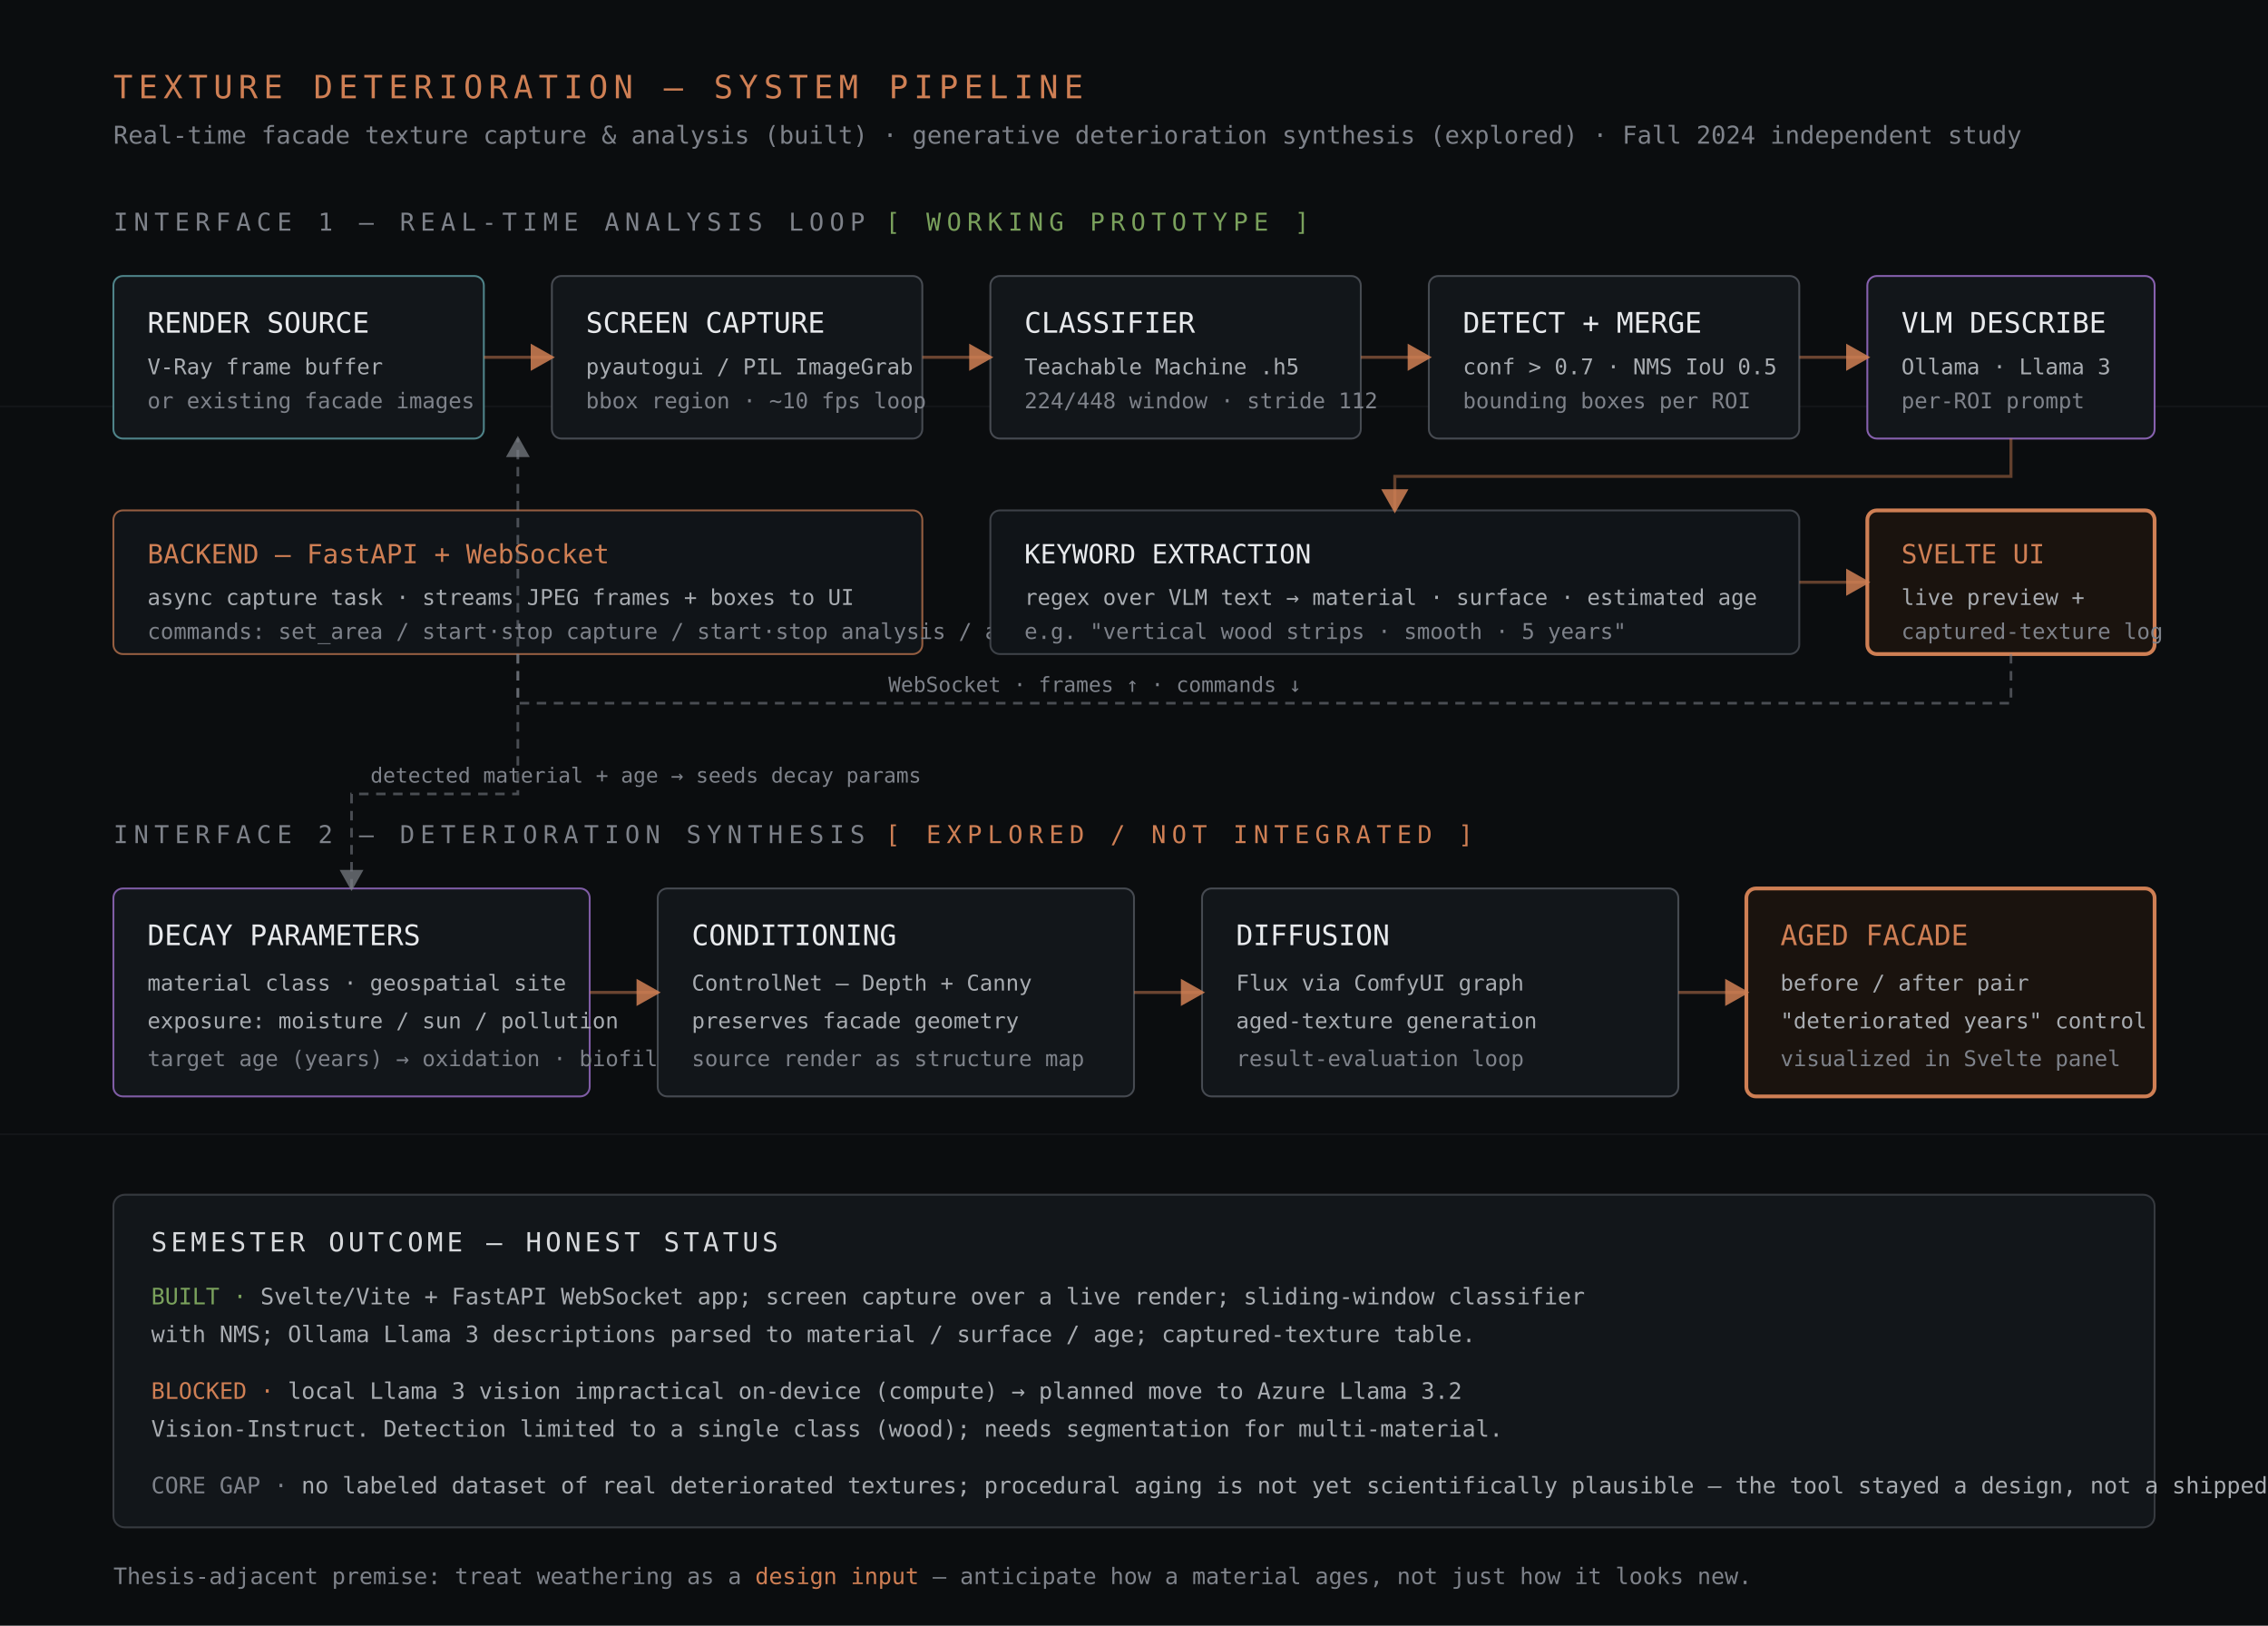
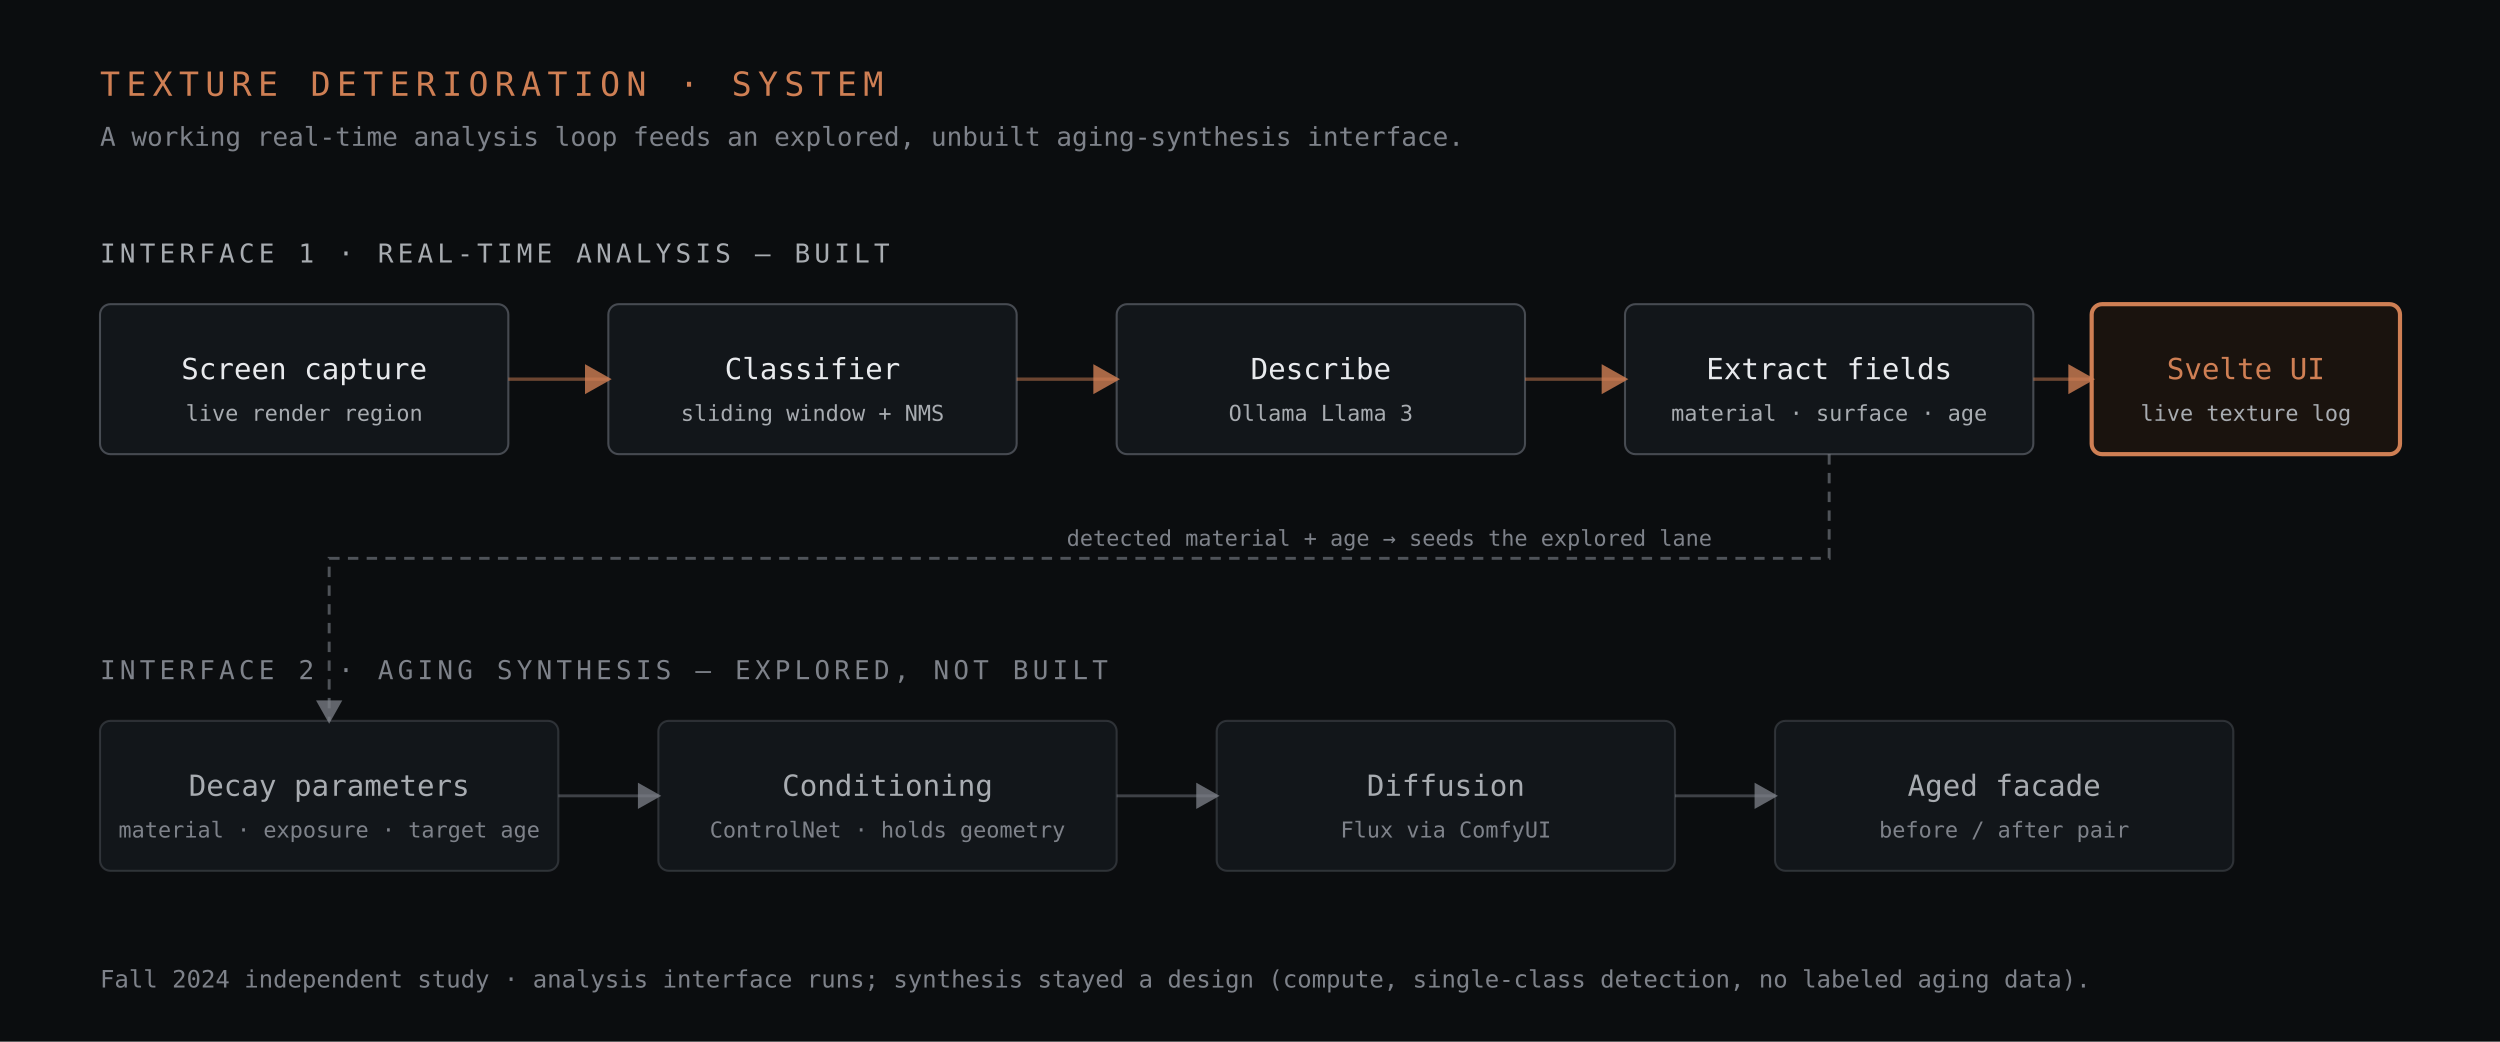
- <svg xmlns="http://www.w3.org/2000/svg" viewBox="0 0 1200 860" width="1200" height="860" font-family="'IBM Plex Mono', ui-monospace, monospace">
+ <svg xmlns="http://www.w3.org/2000/svg" viewBox="0 0 1200 500" width="1200" height="500" font-family="'IBM Plex Mono', ui-monospace, monospace">
  <defs>
    <marker id="ar" markerWidth="9" markerHeight="9" refX="7" refY="4.5" orient="auto">
-       <path d="M0,0 L8,4.5 L0,9 Z" fill="#cf7f54" fill-opacity="0.85" />
+       <path d="M0,0 L8,4.5 L0,9 Z" fill="#cf7f54" fill-opacity="0.8" />
    </marker>
    <marker id="ar-dim" markerWidth="9" markerHeight="9" refX="7" refY="4.5" orient="auto">
-       <path d="M0,0 L8,4.5 L0,9 Z" fill="#7e828a" fill-opacity="0.7" />
+       <path d="M0,0 L8,4.5 L0,9 Z" fill="#7e828a" fill-opacity="0.75" />
    </marker>
  </defs>
-   <rect width="1200" height="860" fill="#0b0d0f" />
-   <g stroke="#5e636b" stroke-opacity="0.10" stroke-width="1">
-     <line x1="0" y1="215" x2="1200" y2="215" />
-     <line x1="0" y1="600" x2="1200" y2="600" />
-   </g>
-   <text x="60" y="52" fill="#cf7f54" font-size="17" letter-spacing="3">TEXTURE DETERIORATION — SYSTEM PIPELINE</text>
-   <text x="60" y="76" fill="#7e828a" font-size="13">Real-time facade texture capture &amp; analysis (built) · generative deterioration synthesis (explored) · Fall 2024 independent study</text>
-   <text x="60" y="122" fill="#7e828a" font-size="13" letter-spacing="3">INTERFACE 1 — REAL-TIME ANALYSIS LOOP  <tspan fill="#7aa15c">[ WORKING PROTOTYPE ]</tspan>
-   </text>
-   <g font-size="15">
-     <rect x="60" y="146" width="196" height="86" rx="5" fill="#12161a" stroke="#5fa0a6" stroke-opacity="0.8" />
-     <text x="78" y="176" fill="#e8eaed">RENDER SOURCE</text>
-     <text x="78" y="198" fill="#a8acb1" font-size="11.5">V-Ray frame buffer</text>
-     <text x="78" y="216" fill="#7e828a" font-size="11.5">or existing facade images</text>
-     <rect x="292" y="146" width="196" height="86" rx="5" fill="#12161a" stroke="#5e636b" stroke-opacity="0.7" />
-     <text x="310" y="176" fill="#e8eaed">SCREEN CAPTURE</text>
-     <text x="310" y="198" fill="#a8acb1" font-size="11.5">pyautogui / PIL ImageGrab</text>
-     <text x="310" y="216" fill="#7e828a" font-size="11.5">bbox region · ~10 fps loop</text>
-     <rect x="524" y="146" width="196" height="86" rx="5" fill="#12161a" stroke="#5e636b" stroke-opacity="0.7" />
-     <text x="542" y="176" fill="#e8eaed">CLASSIFIER</text>
-     <text x="542" y="198" fill="#a8acb1" font-size="11.5">Teachable Machine .h5</text>
-     <text x="542" y="216" fill="#7e828a" font-size="11.5">224/448 window · stride 112</text>
-     <rect x="756" y="146" width="196" height="86" rx="5" fill="#12161a" stroke="#5e636b" stroke-opacity="0.7" />
-     <text x="774" y="176" fill="#e8eaed">DETECT + MERGE</text>
-     <text x="774" y="198" fill="#a8acb1" font-size="11.5">conf &gt; 0.7 · NMS IoU 0.5</text>
-     <text x="774" y="216" fill="#7e828a" font-size="11.5">bounding boxes per ROI</text>
-     <rect x="988" y="146" width="152" height="86" rx="5" fill="#12161a" stroke="#9b6fc9" stroke-opacity="0.85" />
-     <text x="1006" y="176" fill="#e8eaed">VLM DESCRIBE</text>
-     <text x="1006" y="198" fill="#a8acb1" font-size="11.5">Ollama · Llama 3</text>
-     <text x="1006" y="216" fill="#7e828a" font-size="11.5">per-ROI prompt</text>
+   <rect width="1200" height="500" fill="#0b0d0f" />
+   <text x="48" y="46" fill="#cf7f54" font-size="16" letter-spacing="3">TEXTURE DETERIORATION · SYSTEM</text>
+   <text x="48" y="70" fill="#7e828a" font-size="12.5">A working real-time analysis loop feeds an explored, unbuilt aging-synthesis interface.</text>
+   <text x="48" y="126" fill="#a8acb1" font-size="12.5" letter-spacing="2">INTERFACE 1 · REAL-TIME ANALYSIS  —  BUILT</text>
+   <g text-anchor="middle">
+     <rect x="48" y="146" width="196" height="72" rx="5" fill="#12161a" stroke="#5e636b" stroke-opacity="0.7" />
+     <text x="146" y="182" fill="#e8eaed" font-size="14">Screen capture</text>
+     <text x="146" y="202" fill="#a8acb1" font-size="10.5">live render region</text>
+     <rect x="292" y="146" width="196" height="72" rx="5" fill="#12161a" stroke="#5e636b" stroke-opacity="0.7" />
+     <text x="390" y="182" fill="#e8eaed" font-size="14">Classifier</text>
+     <text x="390" y="202" fill="#a8acb1" font-size="10.5">sliding window + NMS</text>
+     <rect x="536" y="146" width="196" height="72" rx="5" fill="#12161a" stroke="#5e636b" stroke-opacity="0.7" />
+     <text x="634" y="182" fill="#e8eaed" font-size="14">Describe</text>
+     <text x="634" y="202" fill="#a8acb1" font-size="10.5">Ollama Llama 3</text>
+     <rect x="780" y="146" width="196" height="72" rx="5" fill="#12161a" stroke="#5e636b" stroke-opacity="0.7" />
+     <text x="878" y="182" fill="#e8eaed" font-size="14">Extract fields</text>
+     <text x="878" y="202" fill="#a8acb1" font-size="10.5">material · surface · age</text>
+     <rect x="1004" y="146" width="148" height="72" rx="5" fill="#1a130e" stroke="#cf7f54" stroke-width="2" />
+     <text x="1078" y="182" fill="#cf7f54" font-size="14">Svelte UI</text>
+     <text x="1078" y="202" fill="#a8acb1" font-size="10.5">live texture log</text>
  </g>
  <g stroke="#cf7f54" stroke-opacity="0.5" stroke-width="1.6" fill="none">
-     <line x1="256" y1="189" x2="292" y2="189" marker-end="url(#ar)" />
-     <line x1="488" y1="189" x2="524" y2="189" marker-end="url(#ar)" />
-     <line x1="720" y1="189" x2="756" y2="189" marker-end="url(#ar)" />
-     <line x1="952" y1="189" x2="988" y2="189" marker-end="url(#ar)" />
+     <line x1="244" y1="182" x2="292" y2="182" marker-end="url(#ar)" />
+     <line x1="488" y1="182" x2="536" y2="182" marker-end="url(#ar)" />
+     <line x1="732" y1="182" x2="780" y2="182" marker-end="url(#ar)" />
+     <line x1="976" y1="182" x2="1004" y2="182" marker-end="url(#ar)" />
  </g>
-   <g font-size="14">
-     <rect x="60" y="270" width="428" height="76" rx="5" fill="#101418" stroke="#cf7f54" stroke-opacity="0.7" />
-     <text x="78" y="298" fill="#cf7f54" font-size="14">BACKEND — FastAPI + WebSocket</text>
-     <text x="78" y="320" fill="#a8acb1" font-size="11.5">async capture task · streams JPEG frames + boxes to UI</text>
-     <text x="78" y="338" fill="#7e828a" font-size="11.5">commands: set_area / start·stop capture / start·stop analysis / abort</text>
-     <rect x="524" y="270" width="428" height="76" rx="5" fill="#101418" stroke="#5e636b" stroke-opacity="0.6" />
-     <text x="542" y="298" fill="#e8eaed" font-size="14">KEYWORD EXTRACTION</text>
-     <text x="542" y="320" fill="#a8acb1" font-size="11.5">regex over VLM text →  material · surface · estimated age</text>
-     <text x="542" y="338" fill="#7e828a" font-size="11.5">e.g. "vertical wood strips · smooth · 5 years"</text>
-     <rect x="988" y="270" width="152" height="76" rx="5" fill="#1a130e" stroke="#cf7f54" stroke-width="2" />
-     <text x="1006" y="298" fill="#cf7f54" font-size="14">SVELTE UI</text>
-     <text x="1006" y="320" fill="#a8acb1" font-size="11.5">live preview +</text>
-     <text x="1006" y="338" fill="#7e828a" font-size="11.5">captured-texture log</text>
+   <text x="48" y="326" fill="#7e828a" font-size="12.5" letter-spacing="2">INTERFACE 2 · AGING SYNTHESIS  —  EXPLORED, NOT BUILT</text>
+   <g text-anchor="middle">
+     <rect x="48" y="346" width="220" height="72" rx="5" fill="#12161a" stroke="#5e636b" stroke-opacity="0.4" />
+     <text x="158" y="382" fill="#a8acb1" font-size="14">Decay parameters</text>
+     <text x="158" y="402" fill="#7e828a" font-size="10.5">material · exposure · target age</text>
+     <rect x="316" y="346" width="220" height="72" rx="5" fill="#12161a" stroke="#5e636b" stroke-opacity="0.4" />
+     <text x="426" y="382" fill="#a8acb1" font-size="14">Conditioning</text>
+     <text x="426" y="402" fill="#7e828a" font-size="10.5">ControlNet · holds geometry</text>
+     <rect x="584" y="346" width="220" height="72" rx="5" fill="#12161a" stroke="#5e636b" stroke-opacity="0.4" />
+     <text x="694" y="382" fill="#a8acb1" font-size="14">Diffusion</text>
+     <text x="694" y="402" fill="#7e828a" font-size="10.5">Flux via ComfyUI</text>
+     <rect x="852" y="346" width="220" height="72" rx="5" fill="#12161a" stroke="#5e636b" stroke-opacity="0.4" />
+     <text x="962" y="382" fill="#a8acb1" font-size="14">Aged facade</text>
+     <text x="962" y="402" fill="#7e828a" font-size="10.5">before / after pair</text>
  </g>
-   <g stroke="#cf7f54" stroke-opacity="0.45" stroke-width="1.6" fill="none">
-     <path d="M1064 232 L1064 252 L738 252 L738 270" marker-end="url(#ar)" />
-     <line x1="952" y1="308" x2="988" y2="308" marker-end="url(#ar)" />
+   <g stroke="#7e828a" stroke-opacity="0.45" stroke-width="1.4" fill="none">
+     <line x1="268" y1="382" x2="316" y2="382" marker-end="url(#ar-dim)" />
+     <line x1="536" y1="382" x2="584" y2="382" marker-end="url(#ar-dim)" />
+     <line x1="804" y1="382" x2="852" y2="382" marker-end="url(#ar-dim)" />
  </g>
-   <g stroke="#7e828a" stroke-opacity="0.55" stroke-width="1.4" fill="none" stroke-dasharray="5 4">
-     <path d="M1064 346 L1064 372 L274 372 L274 232" marker-end="url(#ar-dim)" />
-     <text x="470" y="366" fill="#7e828a" font-size="11" stroke="none">WebSocket · frames ↑  ·  commands ↓</text>
+   <g stroke="#7e828a" stroke-opacity="0.6" stroke-width="1.4" fill="none" stroke-dasharray="5 4">
+     <path d="M878 218 L878 268 L158 268 L158 346" marker-end="url(#ar-dim)" />
  </g>
-   <text x="60" y="446" fill="#7e828a" font-size="13" letter-spacing="3">INTERFACE 2 — DETERIORATION SYNTHESIS  <tspan fill="#cf7f54">[ EXPLORED / NOT INTEGRATED ]</tspan>
-   </text>
-   <g font-size="15">
-     <rect x="60" y="470" width="252" height="110" rx="5" fill="#12161a" stroke="#9b6fc9" stroke-opacity="0.8" />
-     <text x="78" y="500" fill="#e8eaed">DECAY PARAMETERS</text>
-     <text x="78" y="524" fill="#a8acb1" font-size="11.5">material class · geospatial site</text>
-     <text x="78" y="544" fill="#a8acb1" font-size="11.5">exposure: moisture / sun / pollution</text>
-     <text x="78" y="564" fill="#7e828a" font-size="11.5">target age (years) → oxidation · biofilm · weathering</text>
-     <rect x="348" y="470" width="252" height="110" rx="5" fill="#12161a" stroke="#5e636b" stroke-opacity="0.7" />
-     <text x="366" y="500" fill="#e8eaed">CONDITIONING</text>
-     <text x="366" y="524" fill="#a8acb1" font-size="11.5">ControlNet — Depth + Canny</text>
-     <text x="366" y="544" fill="#a8acb1" font-size="11.5">preserves facade geometry</text>
-     <text x="366" y="564" fill="#7e828a" font-size="11.5">source render as structure map</text>
-     <rect x="636" y="470" width="252" height="110" rx="5" fill="#12161a" stroke="#5e636b" stroke-opacity="0.7" />
-     <text x="654" y="500" fill="#e8eaed">DIFFUSION</text>
-     <text x="654" y="524" fill="#a8acb1" font-size="11.5">Flux via ComfyUI graph</text>
-     <text x="654" y="544" fill="#a8acb1" font-size="11.5">aged-texture generation</text>
-     <text x="654" y="564" fill="#7e828a" font-size="11.5">result-evaluation loop</text>
-     <rect x="924" y="470" width="216" height="110" rx="5" fill="#1a130e" stroke="#cf7f54" stroke-width="2" />
-     <text x="942" y="500" fill="#cf7f54">AGED FACADE</text>
-     <text x="942" y="524" fill="#a8acb1" font-size="11.5">before / after pair</text>
-     <text x="942" y="544" fill="#a8acb1" font-size="11.5">"deteriorated years" control</text>
-     <text x="942" y="564" fill="#7e828a" font-size="11.5">visualized in Svelte panel</text>
-   </g>
-   <g stroke="#cf7f54" stroke-opacity="0.5" stroke-width="1.6" fill="none">
-     <line x1="312" y1="525" x2="348" y2="525" marker-end="url(#ar)" />
-     <line x1="600" y1="525" x2="636" y2="525" marker-end="url(#ar)" />
-     <line x1="888" y1="525" x2="924" y2="525" marker-end="url(#ar)" />
-   </g>
-   <g stroke="#7e828a" stroke-opacity="0.55" stroke-width="1.4" fill="none" stroke-dasharray="5 4">
-     <path d="M274 346 L274 420 L186 420 L186 470" marker-end="url(#ar-dim)" />
-     <text x="196" y="414" fill="#7e828a" font-size="11" stroke="none">detected material + age  →  seeds decay params</text>
-   </g>
-   <rect x="60" y="632" width="1080" height="176" rx="6" fill="#12161a" stroke="#5e636b" stroke-opacity="0.5" />
-   <text x="80" y="662" fill="#d8dadd" font-size="14" letter-spacing="2">SEMESTER OUTCOME — HONEST STATUS</text>
-   <g font-size="12" fill="#a8acb1">
-     <text x="80" y="690">
-       <tspan fill="#7aa15c">BUILT ·</tspan> Svelte/Vite + FastAPI WebSocket app; screen capture over a live render; sliding-window classifier</text>
-     <text x="80" y="710">with NMS; Ollama Llama 3 descriptions parsed to material / surface / age; captured-texture table.</text>
-     <text x="80" y="740">
-       <tspan fill="#cf7f54">BLOCKED ·</tspan> local Llama 3 vision impractical on-device (compute) → planned move to Azure Llama 3.2</text>
-     <text x="80" y="760">Vision-Instruct. Detection limited to a single class (wood); needs segmentation for multi-material.</text>
-     <text x="80" y="790">
-       <tspan fill="#7e828a">CORE GAP ·</tspan> no labeled dataset of real deteriorated textures; procedural aging is not yet scientifically plausible — the tool stayed a design, not a shipped feature.</text>
-   </g>
-   <text x="60" y="838" fill="#7e828a" font-size="12">Thesis-adjacent premise: treat weathering as a <tspan fill="#cf7f54">design input</tspan> — anticipate how a material ages, not just how it looks new.</text>
+   <text x="512" y="262" fill="#7e828a" font-size="10.5">detected material + age  →  seeds the explored lane</text>
+   <text x="48" y="474" fill="#7e828a" font-size="11.5">Fall 2024 independent study · analysis interface runs; synthesis stayed a design (compute, single-class detection, no labeled aging data).</text>
</svg>
